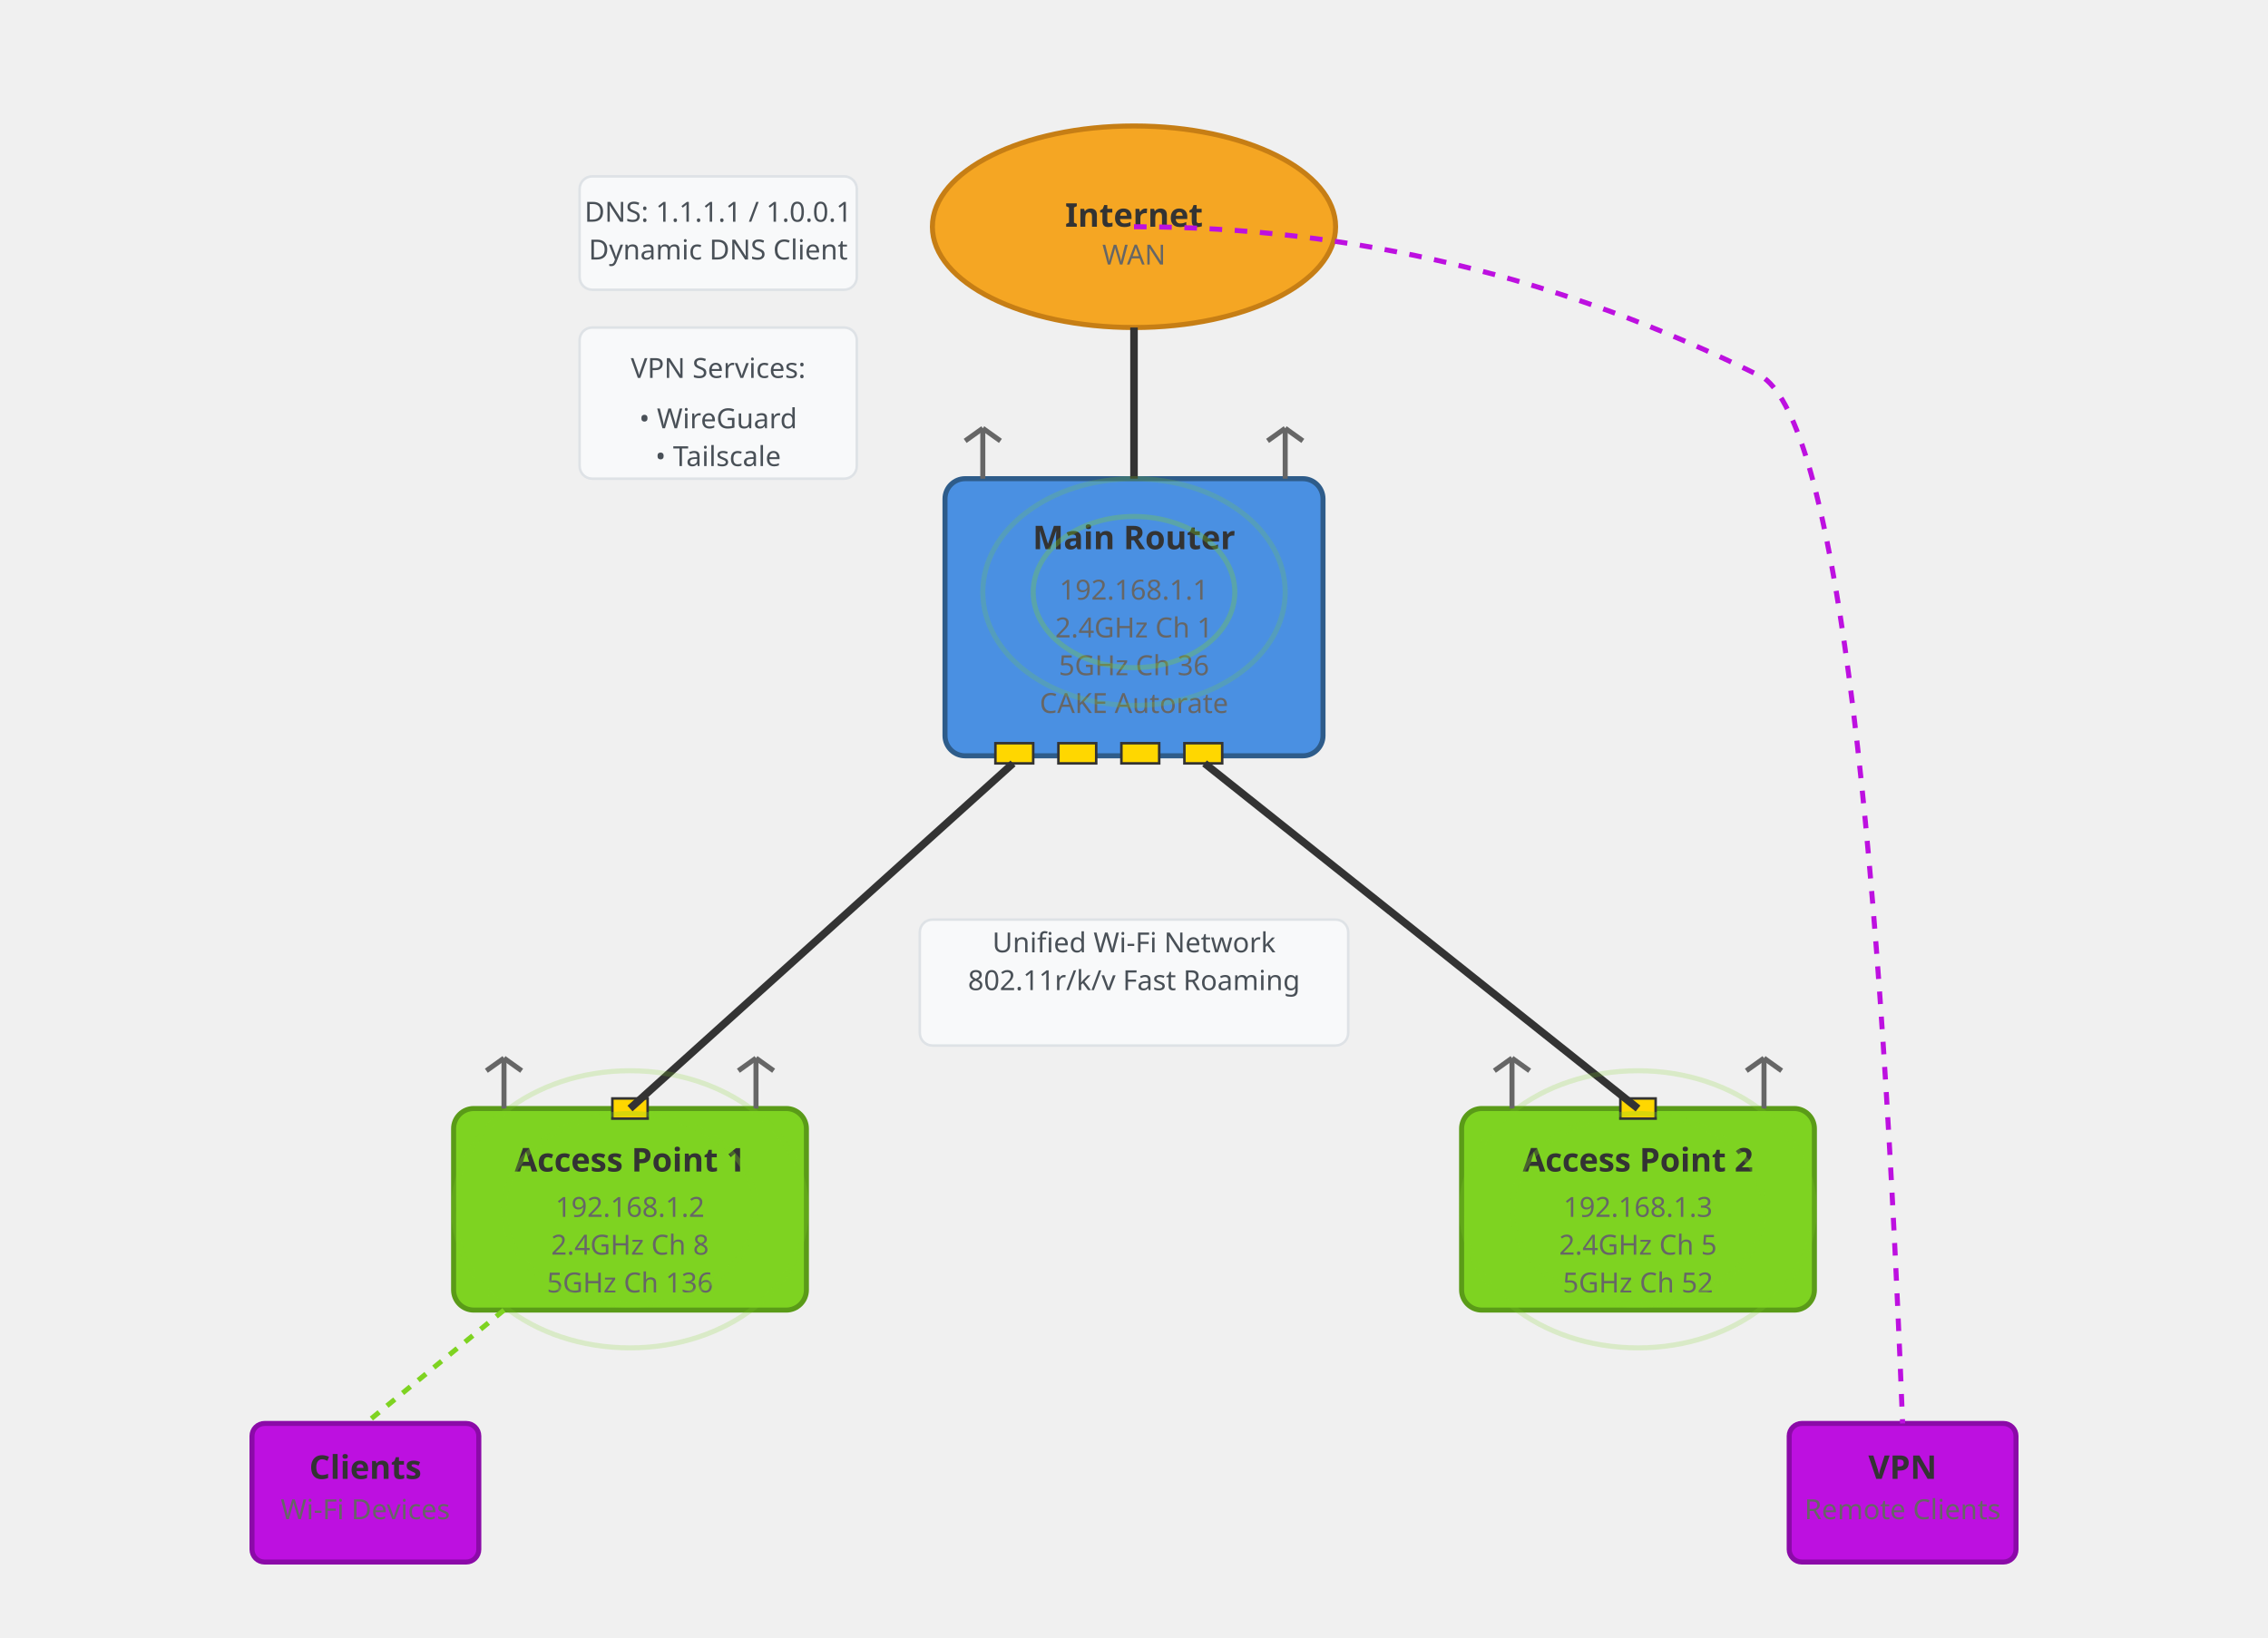
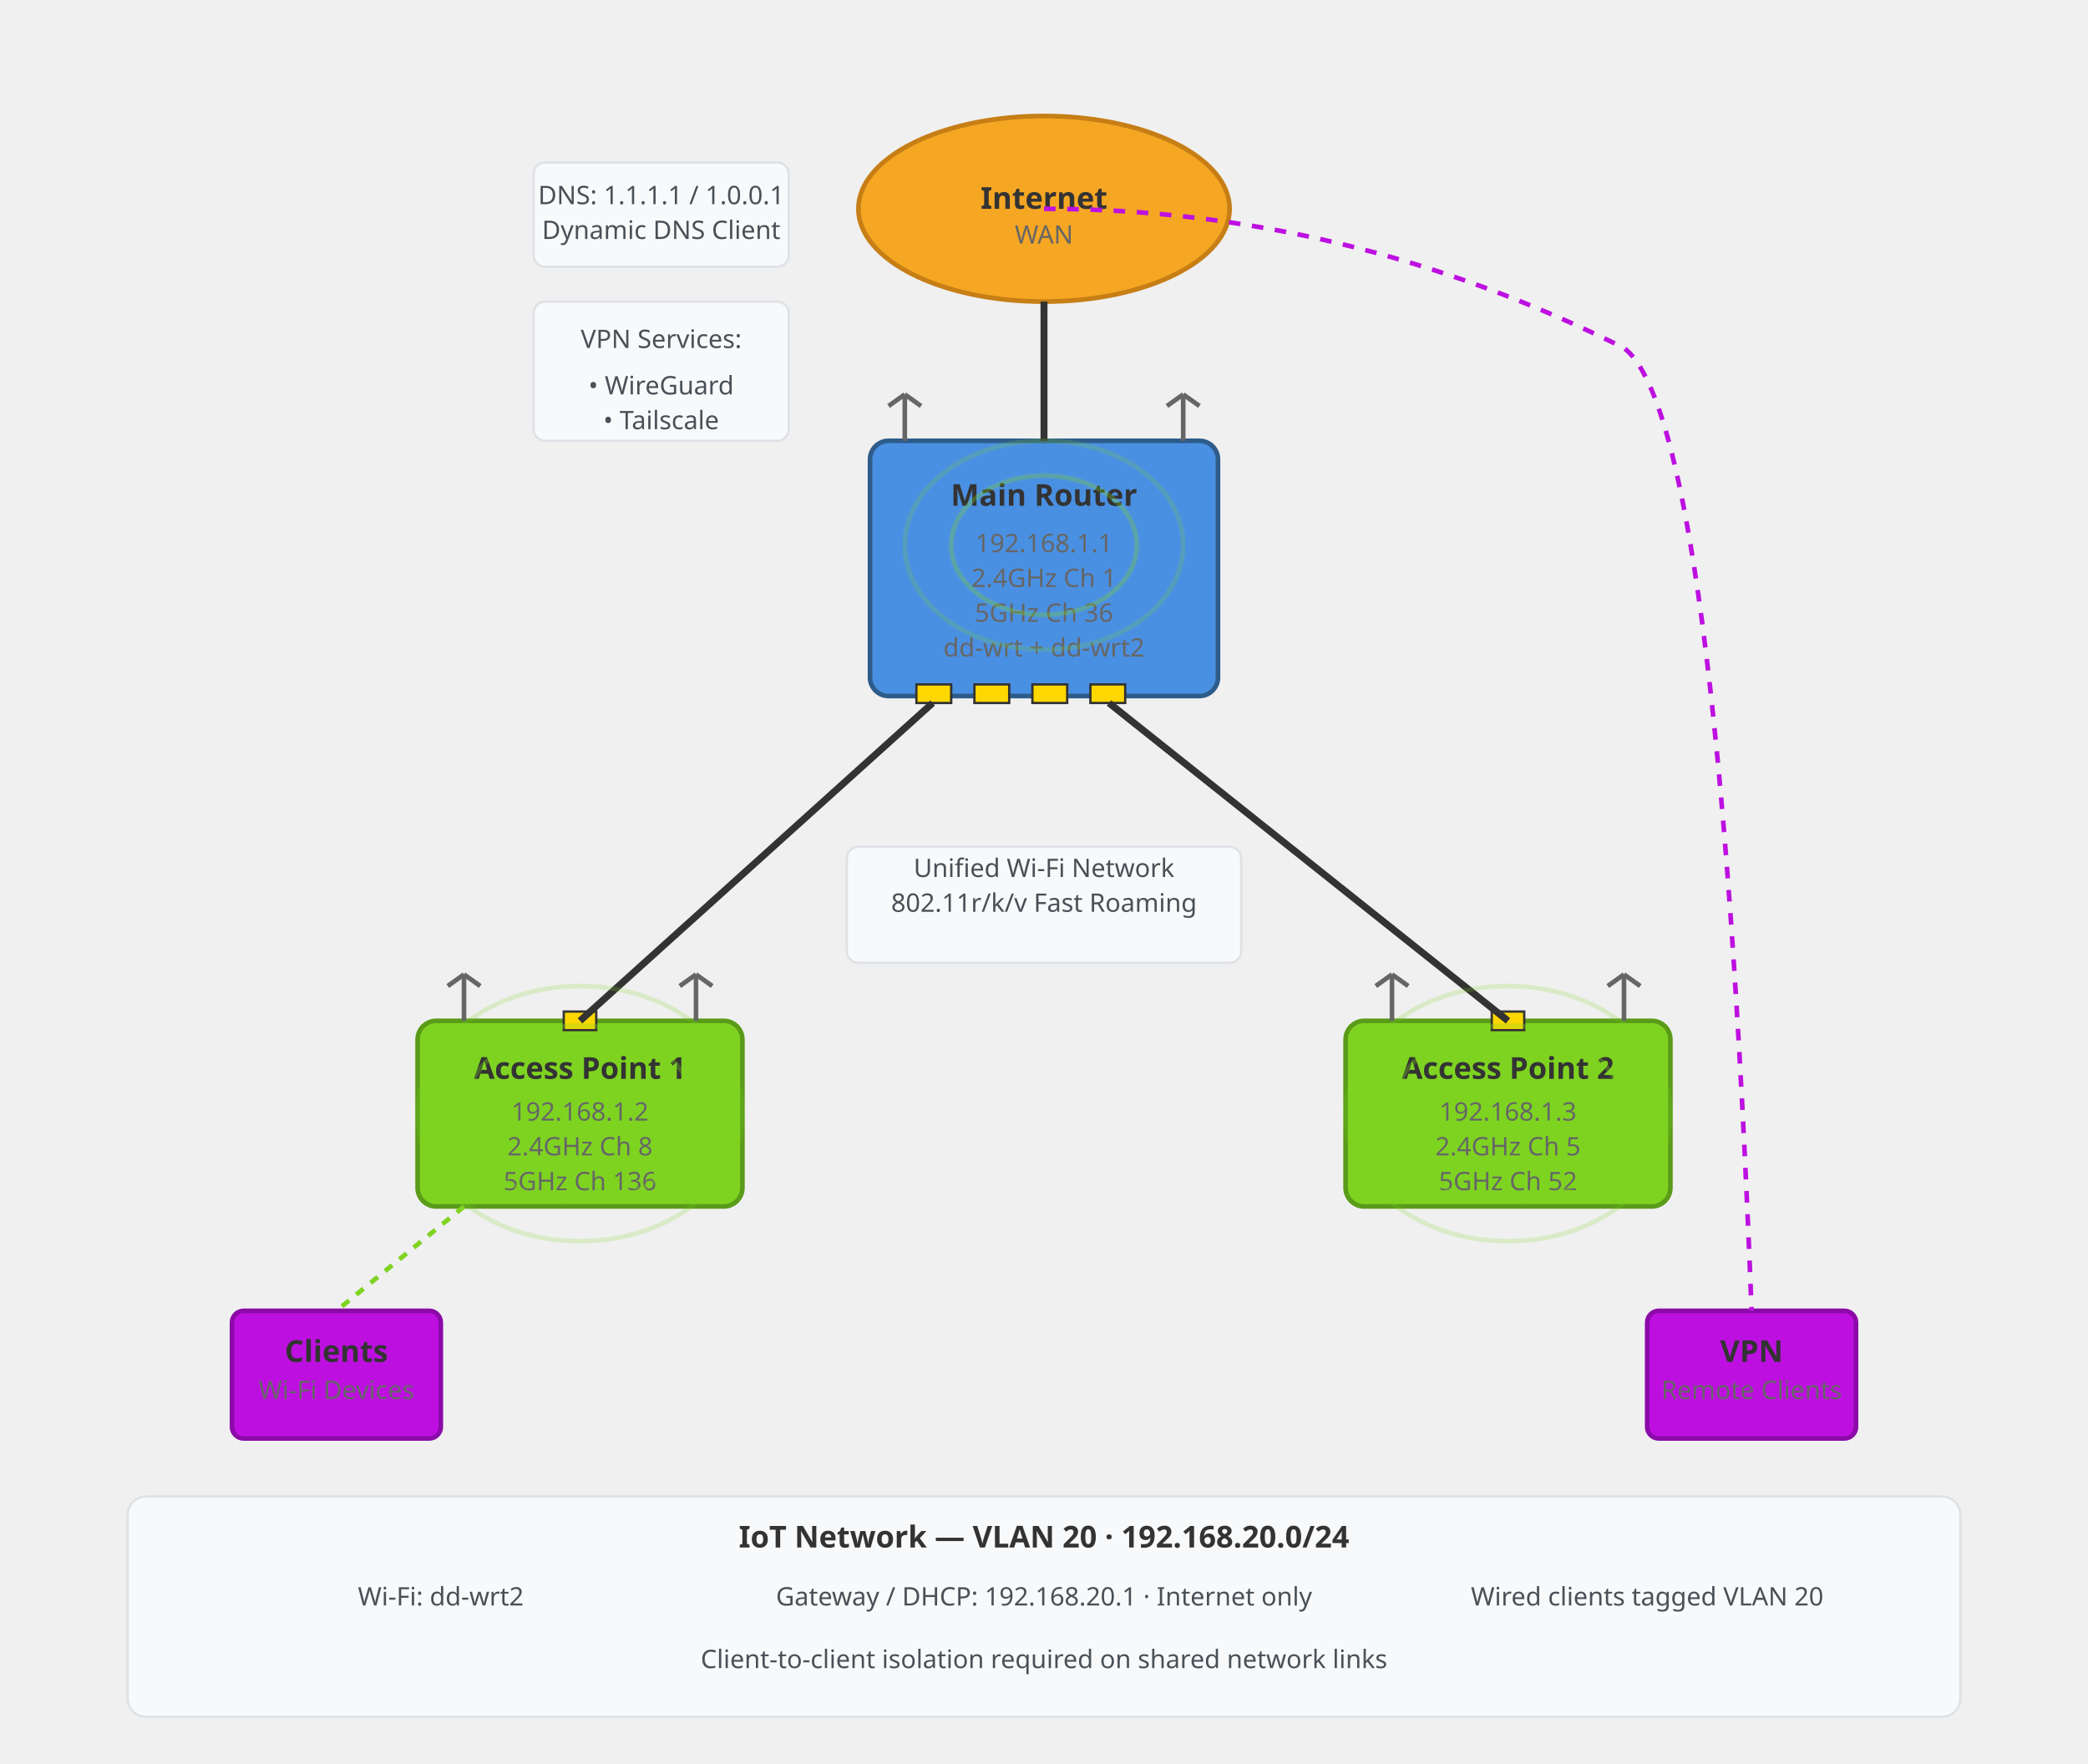
- <svg xmlns="http://www.w3.org/2000/svg" viewBox="0 0 900 650">
+ <svg xmlns="http://www.w3.org/2000/svg" viewBox="0 0 900 760">
  <defs>
    <style>
      .title { font: bold 20px sans-serif; fill: #333; }
      .label { font: bold 13px sans-serif; fill: #333; }
      .sublabel { font: 11px sans-serif; fill: #666; }
      .device { fill: #4A90E2; stroke: #2E5C8A; stroke-width: 2; }
      .ap { fill: #7ED321; stroke: #5A9B18; stroke-width: 2; }
      .cloud { fill: #F5A623; stroke: #C67E15; stroke-width: 2; }
      .client { fill: #BD10E0; stroke: #8B0AA8; stroke-width: 2; }
      .ethernet { stroke: #333; stroke-width: 3; fill: none; }
      .vpn-connection { stroke: #BD10E0; stroke-width: 2; fill: none; stroke-dasharray: 5,5; }
      .wifi { stroke: #7ED321; stroke-width: 2; fill: none; }
      .feature-box { fill: #F8F9FA; stroke: #DEE2E6; stroke-width: 1; }
      .feature-text { font: 11px sans-serif; fill: #495057; }
      .antenna { fill: none; stroke: #666; stroke-width: 2; }
      .port { fill: #FFD700; stroke: #333; stroke-width: 1; }
    </style>
  </defs>
  <ellipse cx="450" cy="90" rx="80" ry="40" class="cloud" />
  <text x="450" y="90" text-anchor="middle" class="label" fill="white">Internet</text>
  <text x="450" y="105" text-anchor="middle" class="sublabel" fill="white">WAN</text>
  <rect x="230" y="70" width="110" height="45" rx="5" class="feature-box" />
  <text x="285" y="88" text-anchor="middle" class="feature-text">DNS: 1.1.1.1 / 1.0.0.1</text>
  <text x="285" y="103" text-anchor="middle" class="feature-text">Dynamic DNS Client</text>
  <g id="main-router">
    <rect x="375" y="190" width="150" height="110" rx="8" class="device" />
    <line x1="390" y1="190" x2="390" y2="170" class="antenna" />
    <line x1="390" y1="170" x2="383" y2="175" class="antenna" />
    <line x1="390" y1="170" x2="397" y2="175" class="antenna" />
    <line x1="510" y1="190" x2="510" y2="170" class="antenna" />
    <line x1="510" y1="170" x2="503" y2="175" class="antenna" />
    <line x1="510" y1="170" x2="517" y2="175" class="antenna" />
    <rect x="395" y="295" width="15" height="8" class="port" />
    <rect x="420" y="295" width="15" height="8" class="port" />
    <rect x="445" y="295" width="15" height="8" class="port" />
    <rect x="470" y="295" width="15" height="8" class="port" />
    <text x="450" y="218" text-anchor="middle" class="label" fill="white">Main Router</text>
    <text x="450" y="238" text-anchor="middle" class="sublabel" fill="white">192.168.1.1</text>
    <text x="450" y="253" text-anchor="middle" class="sublabel" fill="white">2.4GHz Ch 1</text>
    <text x="450" y="268" text-anchor="middle" class="sublabel" fill="white">5GHz Ch 36</text>
-     <text x="450" y="283" text-anchor="middle" class="sublabel" fill="white">CAKE Autorate</text>
+     <text x="450" y="283" text-anchor="middle" class="sublabel" fill="white">dd-wrt + dd-wrt2</text>
  </g>
  <line x1="450" y1="130" x2="450" y2="190" class="ethernet" />
  <rect x="230" y="130" width="110" height="60" rx="5" class="feature-box" />
  <text x="285" y="150" text-anchor="middle" class="feature-text" font-weight="bold">VPN Services:</text>
  <text x="285" y="170" text-anchor="middle" class="feature-text">• WireGuard</text>
  <text x="285" y="185" text-anchor="middle" class="feature-text">• Tailscale</text>
  <g id="ap1">
    <rect x="180" y="440" width="140" height="80" rx="8" class="ap" />
    <line x1="200" y1="440" x2="200" y2="420" class="antenna" />
    <line x1="200" y1="420" x2="193" y2="425" class="antenna" />
    <line x1="200" y1="420" x2="207" y2="425" class="antenna" />
    <line x1="300" y1="440" x2="300" y2="420" class="antenna" />
    <line x1="300" y1="420" x2="293" y2="425" class="antenna" />
    <line x1="300" y1="420" x2="307" y2="425" class="antenna" />
    <rect x="243" y="436" width="14" height="8" class="port" />
    <text x="250" y="465" text-anchor="middle" class="label" fill="white">Access Point 1</text>
    <text x="250" y="483" text-anchor="middle" class="sublabel" fill="white">192.168.1.2</text>
    <text x="250" y="498" text-anchor="middle" class="sublabel" fill="white">2.4GHz Ch 8</text>
    <text x="250" y="513" text-anchor="middle" class="sublabel" fill="white">5GHz Ch 136</text>
  </g>
  <g id="ap2">
    <rect x="580" y="440" width="140" height="80" rx="8" class="ap" />
    <line x1="600" y1="440" x2="600" y2="420" class="antenna" />
    <line x1="600" y1="420" x2="593" y2="425" class="antenna" />
    <line x1="600" y1="420" x2="607" y2="425" class="antenna" />
    <line x1="700" y1="440" x2="700" y2="420" class="antenna" />
    <line x1="700" y1="420" x2="693" y2="425" class="antenna" />
    <line x1="700" y1="420" x2="707" y2="425" class="antenna" />
    <rect x="643" y="436" width="14" height="8" class="port" />
    <text x="650" y="465" text-anchor="middle" class="label" fill="white">Access Point 2</text>
    <text x="650" y="483" text-anchor="middle" class="sublabel" fill="white">192.168.1.3</text>
    <text x="650" y="498" text-anchor="middle" class="sublabel" fill="white">2.4GHz Ch 5</text>
    <text x="650" y="513" text-anchor="middle" class="sublabel" fill="white">5GHz Ch 52</text>
  </g>
  <line x1="402" y1="303" x2="250" y2="440" class="ethernet" />
  <line x1="478" y1="303" x2="650" y2="440" class="ethernet" />
  <rect x="365" y="365" width="170" height="50" rx="5" class="feature-box" />
  <text x="450" y="378" text-anchor="middle" class="feature-text" font-weight="bold">Unified Wi-Fi Network</text>
  <text x="450" y="393" text-anchor="middle" class="feature-text">802.11r/k/v Fast Roaming</text>
  <ellipse cx="250" cy="480" rx="70" ry="55" class="wifi" opacity="0.2" />
  <ellipse cx="250" cy="480" rx="50" ry="38" class="wifi" opacity="0.3" />
  <ellipse cx="650" cy="480" rx="70" ry="55" class="wifi" opacity="0.2" />
  <ellipse cx="650" cy="480" rx="50" ry="38" class="wifi" opacity="0.3" />
  <ellipse cx="450" cy="235" rx="60" ry="45" class="wifi" opacity="0.2" />
  <ellipse cx="450" cy="235" rx="40" ry="30" class="wifi" opacity="0.3" />
  <rect x="100" y="565" width="90" height="55" rx="5" class="client" />
  <text x="145" y="587" text-anchor="middle" class="label" fill="white">Clients</text>
  <text x="145" y="603" text-anchor="middle" class="sublabel" fill="white">Wi-Fi Devices</text>
  <rect x="710" y="565" width="90" height="55" rx="5" class="client" />
  <text x="755" y="587" text-anchor="middle" class="label" fill="white">VPN</text>
  <text x="755" y="603" text-anchor="middle" class="sublabel" fill="white">Remote Clients</text>
  <line x1="200" y1="520" x2="145" y2="565" class="wifi" stroke-dasharray="4,4" />
  <path d="M 450 90 Q 580 90 700 150 Q 740 180 755 565" class="vpn-connection" />
+   <rect x="55" y="645" width="790" height="95" rx="8" class="feature-box" />
+   <text x="450" y="667" text-anchor="middle" class="label">IoT Network — VLAN 20 · 192.168.20.0/24</text>
+   <text x="190" y="692" text-anchor="middle" class="feature-text">Wi-Fi: dd-wrt2</text>
+   <text x="450" y="692" text-anchor="middle" class="feature-text">Gateway / DHCP: 192.168.20.1 · Internet only</text>
+   <text x="710" y="692" text-anchor="middle" class="feature-text">Wired clients tagged VLAN 20</text>
+   <text x="450" y="719" text-anchor="middle" class="feature-text">Client-to-client isolation required on shared network links</text>
</svg>
